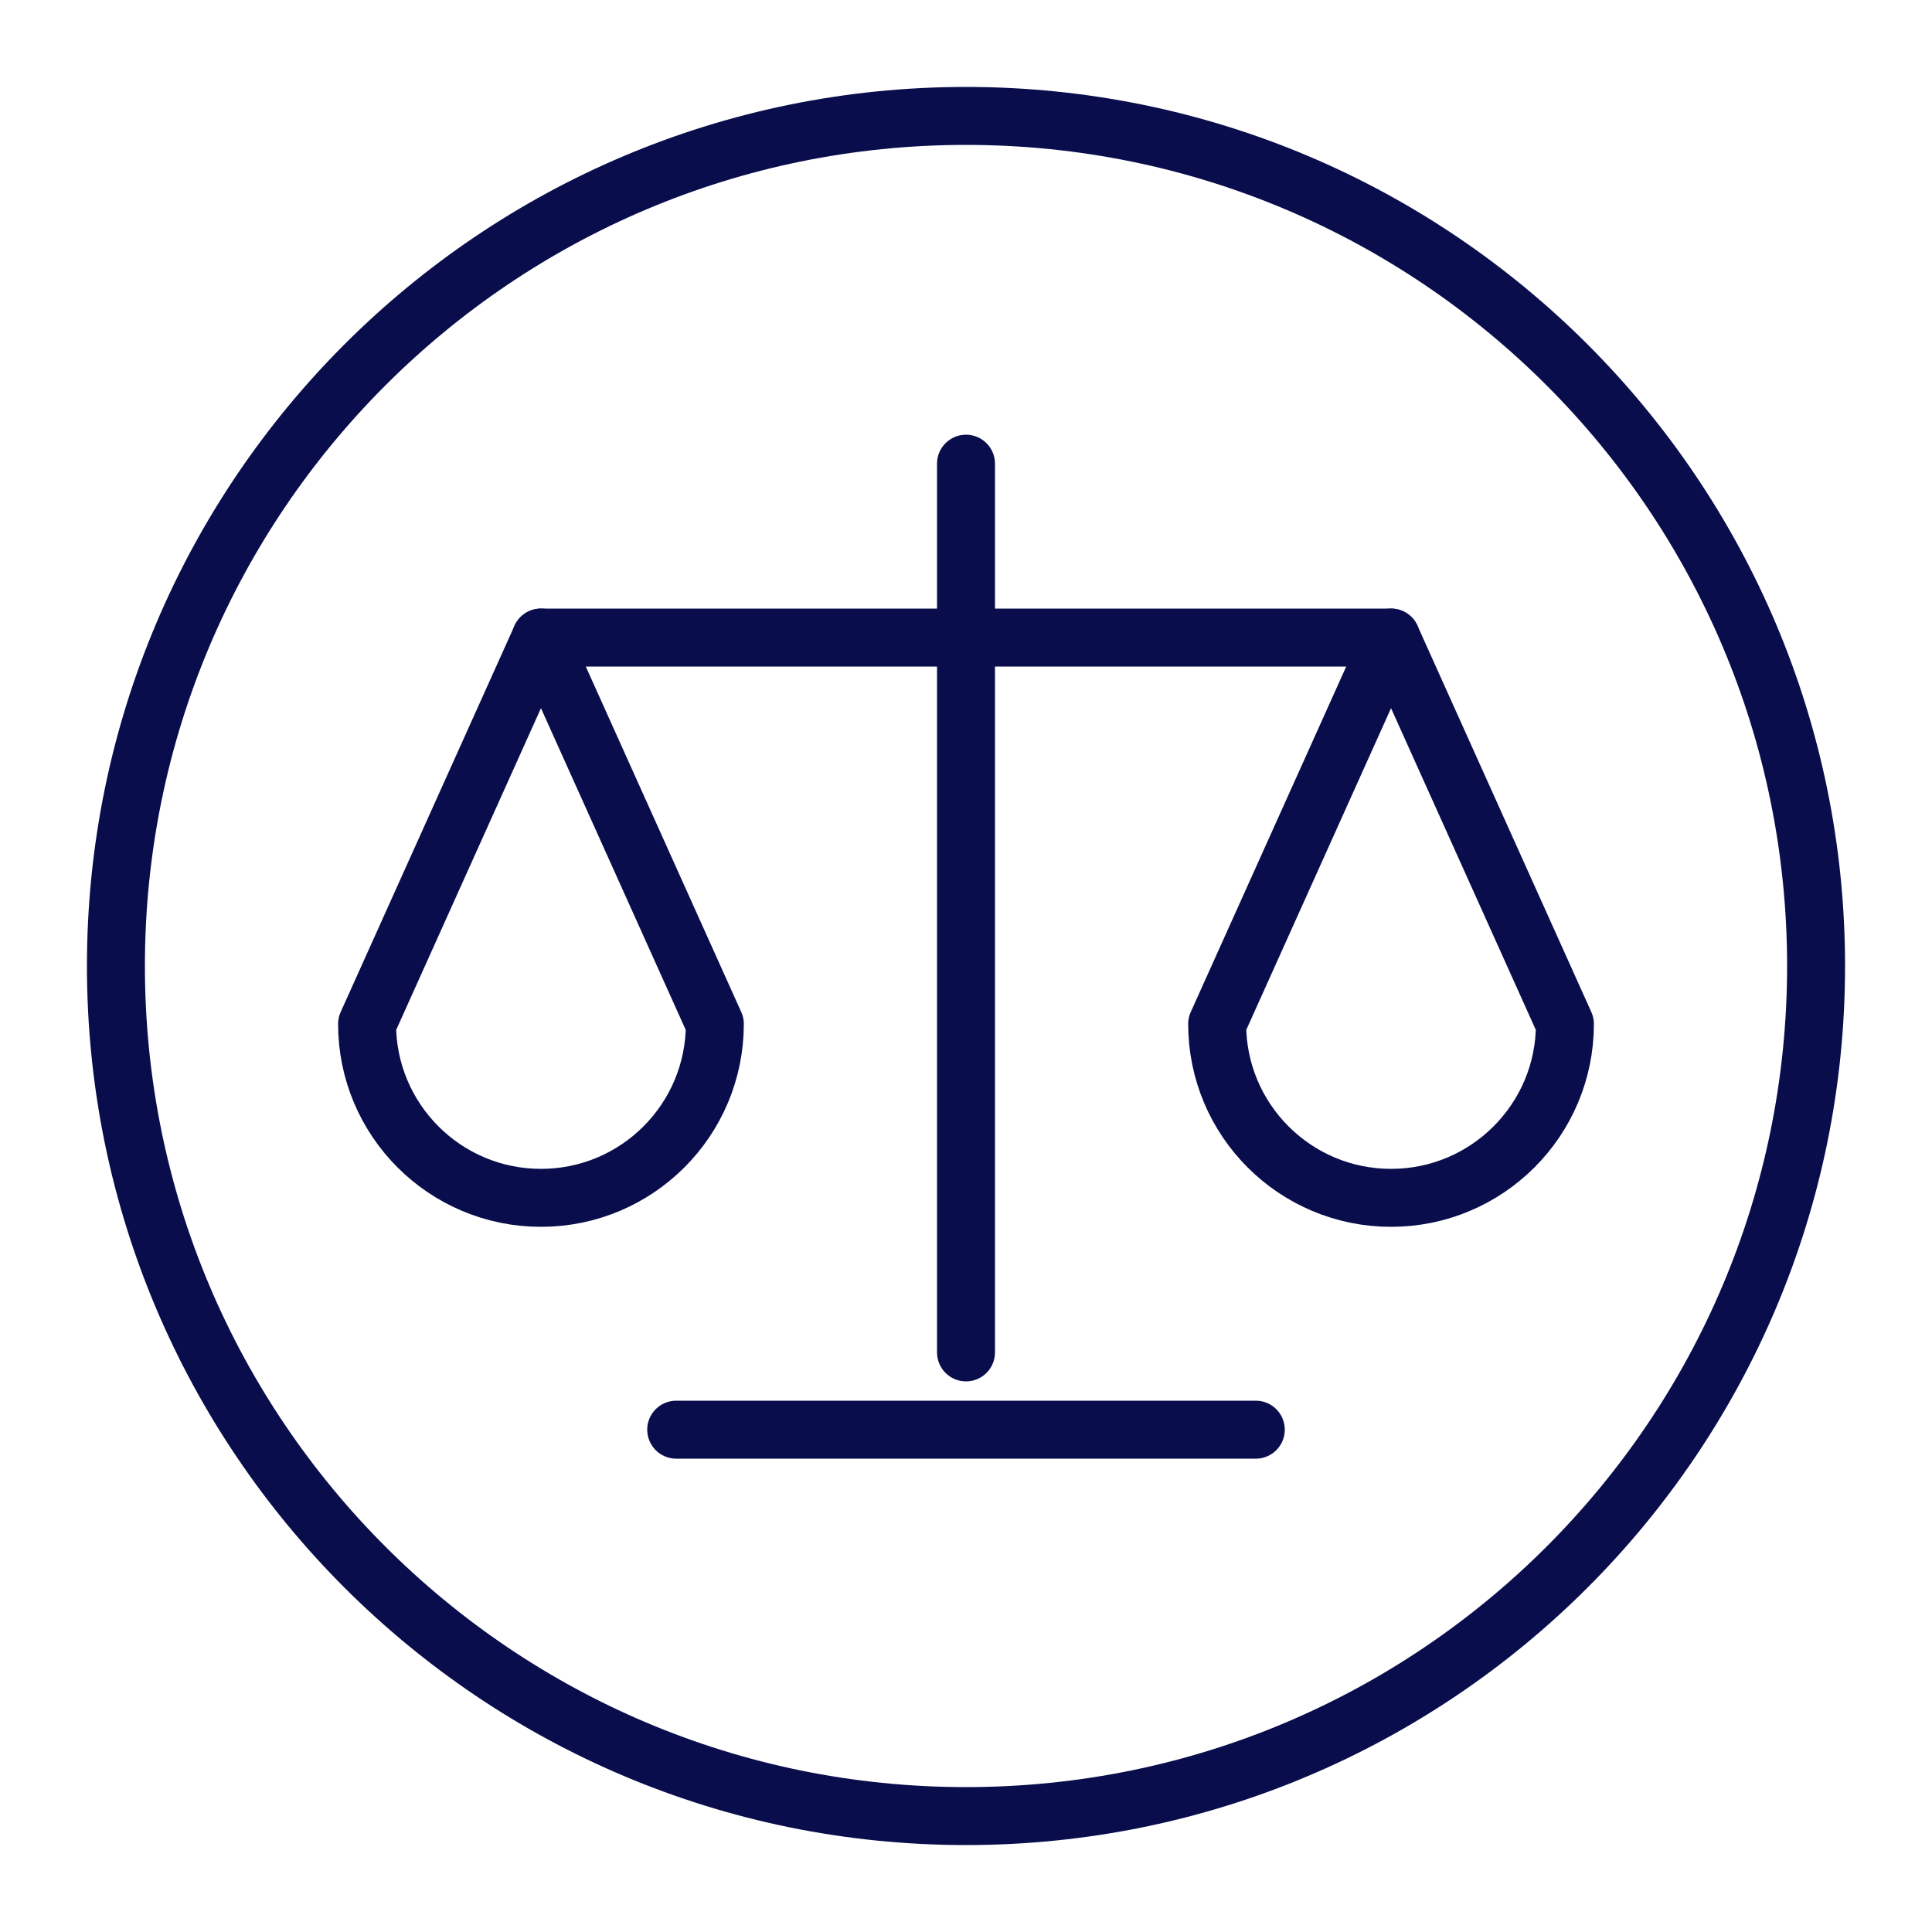
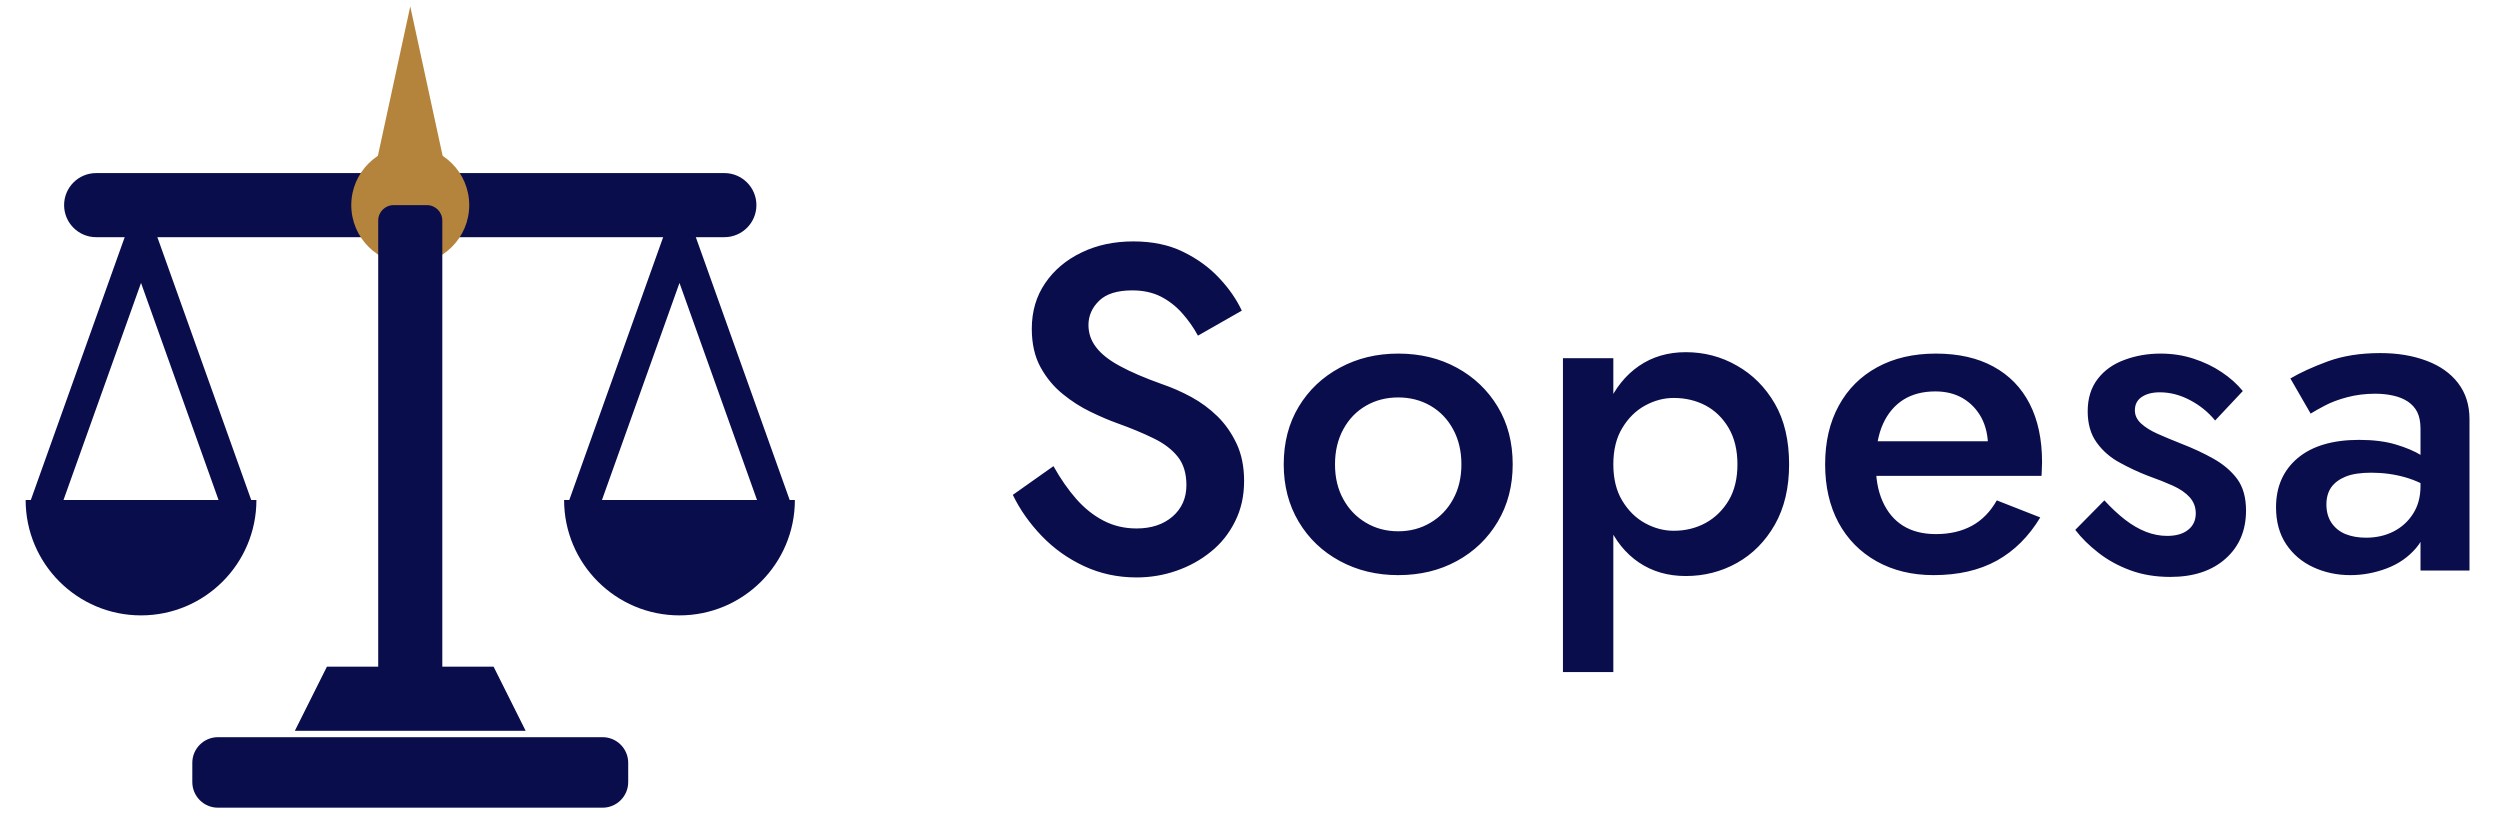
- <svg xmlns="http://www.w3.org/2000/svg" width="200" height="200" viewBox="0 0 200 200" fill="none" role="img" aria-label="Logo">
-   <g stroke="#090D4C" stroke-width="6" stroke-linecap="round" stroke-linejoin="round">
-     <circle cx="100" cy="100" r="88" />
-     <path d="M100 48v92" />
-     <path d="M70 148h60" />
-     <path d="M56 66h88" />
-     <path d="M56 66l-18 40a18 18 0 0 0 36 0z" />
-     <path d="M144 66l-18 40a18 18 0 0 0 36 0z" />
+ <svg xmlns="http://www.w3.org/2000/svg" viewBox="0 0 195 64" width="390" height="128" role="img" aria-label="Sopesa">
+   <path fill="#B5843C" d="M32 0.5l2.6 12h-5.2z" />
+   <rect fill="#090D4C" x="5" y="13.5" width="54" height="5" rx="2.5" />
+   <circle fill="#B5843C" cx="32" cy="16" r="4.6" />
+   <rect fill="#090D4C" x="29.5" y="16" width="5" height="38" rx="1.2" />
+   <g stroke="#090D4C" stroke-width="2.4" stroke-linecap="round" fill="none">
+     <path d="M3.5 39.5L11 18.5L18.5 39.5" />
+     <path d="M45.5 39.5L53 18.5L60.5 39.5" />
  </g>
+   <path fill="#090D4C" d="M2 39h18a9 9 0 0 1-18 0z" />
+   <path fill="#090D4C" d="M44 39h18a9 9 0 0 1-18 0z" />
+   <path fill="#090D4C" d="M25.5 52h13l2.5 5h-18z" />
+   <rect fill="#090D4C" x="15" y="57.5" width="34" height="5.5" rx="2" />
+   <path fill="#090D4C" d="M82.17 36.36 79 38.6Q79.83 40.32 81.25 41.8Q82.67 43.28 84.56 44.16Q86.45 45.04 88.65 45.04Q90.27 45.04 91.76 44.52Q93.26 44 94.44 43.04Q95.63 42.09 96.33 40.68Q97.04 39.28 97.04 37.52Q97.04 35.86 96.46 34.62Q95.88 33.38 94.97 32.48Q94.05 31.58 92.91 30.96Q91.78 30.35 90.63 29.96Q88.61 29.24 87.35 28.55Q86.09 27.87 85.5 27.09Q84.9 26.32 84.9 25.35Q84.9 24.27 85.73 23.46Q86.56 22.65 88.32 22.65Q89.58 22.65 90.54 23.13Q91.49 23.62 92.21 24.43Q92.93 25.24 93.44 26.18L96.86 24.23Q96.24 22.9 95.09 21.68Q93.94 20.45 92.28 19.64Q90.63 18.83 88.4 18.83Q86.13 18.83 84.35 19.7Q82.56 20.56 81.52 22.09Q80.48 23.62 80.48 25.64Q80.48 27.4 81.16 28.64Q81.84 29.88 82.89 30.73Q83.93 31.58 85.08 32.13Q86.24 32.69 87.17 33.02Q88.76 33.59 89.98 34.19Q91.2 34.78 91.87 35.63Q92.54 36.47 92.54 37.84Q92.54 39.35 91.46 40.29Q90.38 41.22 88.65 41.22Q87.24 41.22 86.07 40.61Q84.9 40 83.95 38.92Q83 37.84 82.17 36.36ZM100.13 36.22Q100.13 38.74 101.3 40.7Q102.47 42.66 104.51 43.76Q106.54 44.86 109.06 44.86Q111.62 44.86 113.63 43.76Q115.65 42.66 116.82 40.7Q117.99 38.74 117.99 36.22Q117.99 33.66 116.82 31.72Q115.65 29.78 113.63 28.68Q111.62 27.58 109.06 27.58Q106.54 27.58 104.51 28.68Q102.47 29.78 101.3 31.72Q100.13 33.66 100.13 36.22ZM104.13 36.22Q104.13 34.67 104.78 33.48Q105.42 32.3 106.54 31.65Q107.66 31 109.06 31Q110.46 31 111.58 31.65Q112.7 32.3 113.34 33.48Q113.99 34.67 113.99 36.22Q113.99 37.77 113.34 38.94Q112.7 40.11 111.58 40.77Q110.46 41.44 109.06 41.44Q107.66 41.44 106.54 40.77Q105.42 40.11 104.78 38.94Q104.13 37.77 104.13 36.22ZM125.84 52.42V27.94H121.91V52.42ZM139.55 36.22Q139.55 33.41 138.44 31.49Q137.32 29.56 135.48 28.52Q133.65 27.47 131.49 27.47Q129.4 27.47 127.83 28.55Q126.27 29.63 125.4 31.58Q124.54 33.52 124.54 36.22Q124.54 38.88 125.4 40.85Q126.27 42.81 127.83 43.87Q129.4 44.93 131.49 44.93Q133.65 44.93 135.48 43.91Q137.32 42.88 138.44 40.92Q139.55 38.96 139.55 36.22ZM135.52 36.22Q135.52 37.88 134.84 39.03Q134.15 40.18 133.04 40.79Q131.92 41.4 130.55 41.4Q129.4 41.4 128.32 40.81Q127.24 40.22 126.54 39.06Q125.84 37.91 125.84 36.22Q125.84 34.53 126.54 33.38Q127.24 32.22 128.32 31.63Q129.4 31.04 130.55 31.04Q131.92 31.04 133.04 31.63Q134.15 32.22 134.84 33.39Q135.52 34.56 135.52 36.22ZM150.82 44.86Q153.7 44.86 155.75 43.73Q157.8 42.59 159.14 40.36L155.75 39.03Q155 40.36 153.81 41.01Q152.62 41.66 151 41.66Q149.49 41.66 148.44 41.01Q147.4 40.36 146.84 39.1Q146.28 37.84 146.32 36.08Q146.32 34.28 146.88 33.05Q147.44 31.83 148.46 31.18Q149.49 30.53 150.96 30.53Q152.19 30.53 153.11 31.07Q154.02 31.61 154.55 32.58Q155.07 33.56 155.07 34.89Q155.07 35.14 154.94 35.5Q154.82 35.86 154.71 36.08L155.9 34.42H144.7V37.12H159.24Q159.24 36.98 159.26 36.65Q159.28 36.33 159.28 36.04Q159.28 33.38 158.31 31.49Q157.34 29.6 155.48 28.59Q153.63 27.58 151 27.58Q148.37 27.58 146.43 28.64Q144.48 29.7 143.42 31.65Q142.36 33.59 142.36 36.22Q142.36 38.81 143.4 40.76Q144.45 42.7 146.37 43.78Q148.3 44.86 150.82 44.86ZM164.14 39.03 161.87 41.33Q162.59 42.27 163.67 43.11Q164.75 43.96 166.16 44.48Q167.56 45 169.29 45Q171.99 45 173.59 43.58Q175.19 42.16 175.19 39.82Q175.19 38.31 174.51 37.37Q173.82 36.44 172.67 35.79Q171.52 35.14 170.12 34.6Q169.11 34.2 168.3 33.84Q167.49 33.48 167 33.03Q166.52 32.58 166.52 32.01Q166.52 31.32 167.06 30.96Q167.6 30.6 168.46 30.6Q169.68 30.6 170.84 31.22Q171.99 31.83 172.78 32.8L174.94 30.5Q174.26 29.67 173.28 29.02Q172.31 28.37 171.11 27.98Q169.9 27.58 168.53 27.58Q167.02 27.58 165.71 28.07Q164.39 28.55 163.62 29.56Q162.84 30.57 162.84 32.08Q162.84 33.56 163.55 34.53Q164.25 35.5 165.35 36.09Q166.44 36.69 167.56 37.12Q168.68 37.52 169.5 37.89Q170.33 38.27 170.8 38.79Q171.27 39.32 171.27 40.04Q171.27 40.86 170.67 41.33Q170.08 41.8 169.04 41.8Q168.21 41.8 167.38 41.48Q166.55 41.15 165.76 40.54Q164.97 39.93 164.14 39.03ZM181.46 39.35Q181.46 38.56 181.83 38.02Q182.21 37.48 182.97 37.17Q183.72 36.87 184.95 36.87Q186.35 36.87 187.61 37.23Q188.87 37.59 189.99 38.38V36.4Q189.66 36 188.87 35.52Q188.08 35.03 186.87 34.67Q185.67 34.31 184.01 34.31Q180.92 34.31 179.22 35.73Q177.53 37.16 177.53 39.57Q177.53 41.26 178.32 42.45Q179.12 43.64 180.45 44.25Q181.78 44.86 183.33 44.86Q184.77 44.86 186.15 44.34Q187.54 43.82 188.46 42.74Q189.38 41.66 189.38 40.07L188.8 37.91Q188.8 39.17 188.22 40.07Q187.65 40.97 186.69 41.46Q185.74 41.94 184.55 41.94Q183.65 41.94 182.95 41.66Q182.25 41.37 181.85 40.77Q181.46 40.18 181.46 39.35ZM180.23 32.26Q180.63 32.01 181.35 31.63Q182.07 31.25 183.09 30.98Q184.12 30.71 185.27 30.71Q186.03 30.71 186.68 30.86Q187.32 31 187.81 31.32Q188.3 31.65 188.55 32.15Q188.8 32.66 188.8 33.45V44.5H192.62V32.69Q192.62 31.04 191.73 29.88Q190.85 28.73 189.27 28.14Q187.68 27.54 185.67 27.54Q183.33 27.54 181.56 28.19Q179.8 28.84 178.65 29.52Z" />
</svg>
